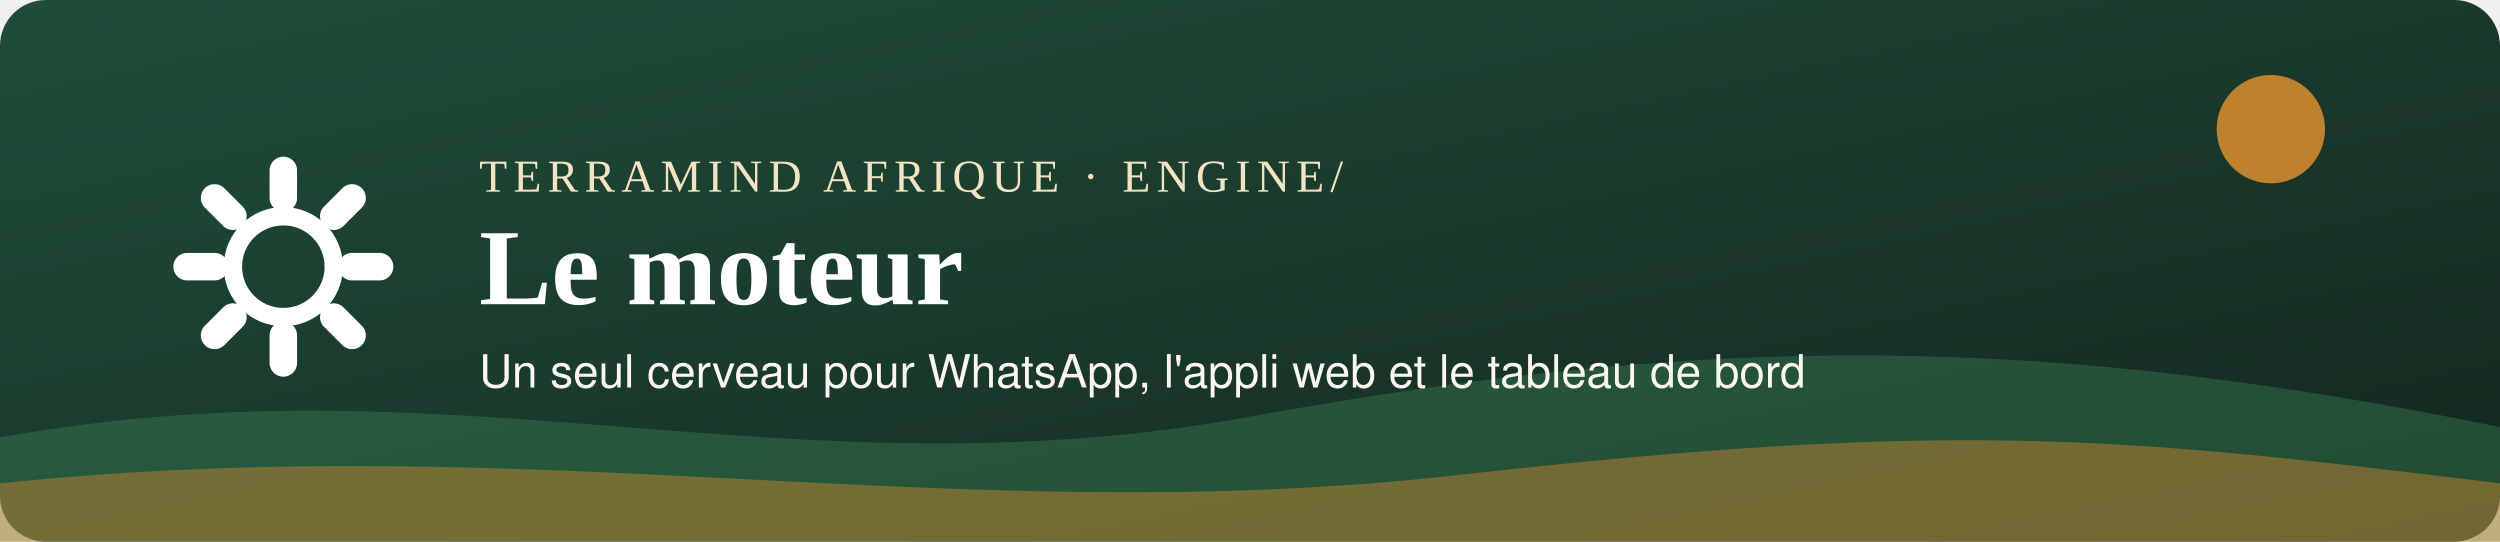
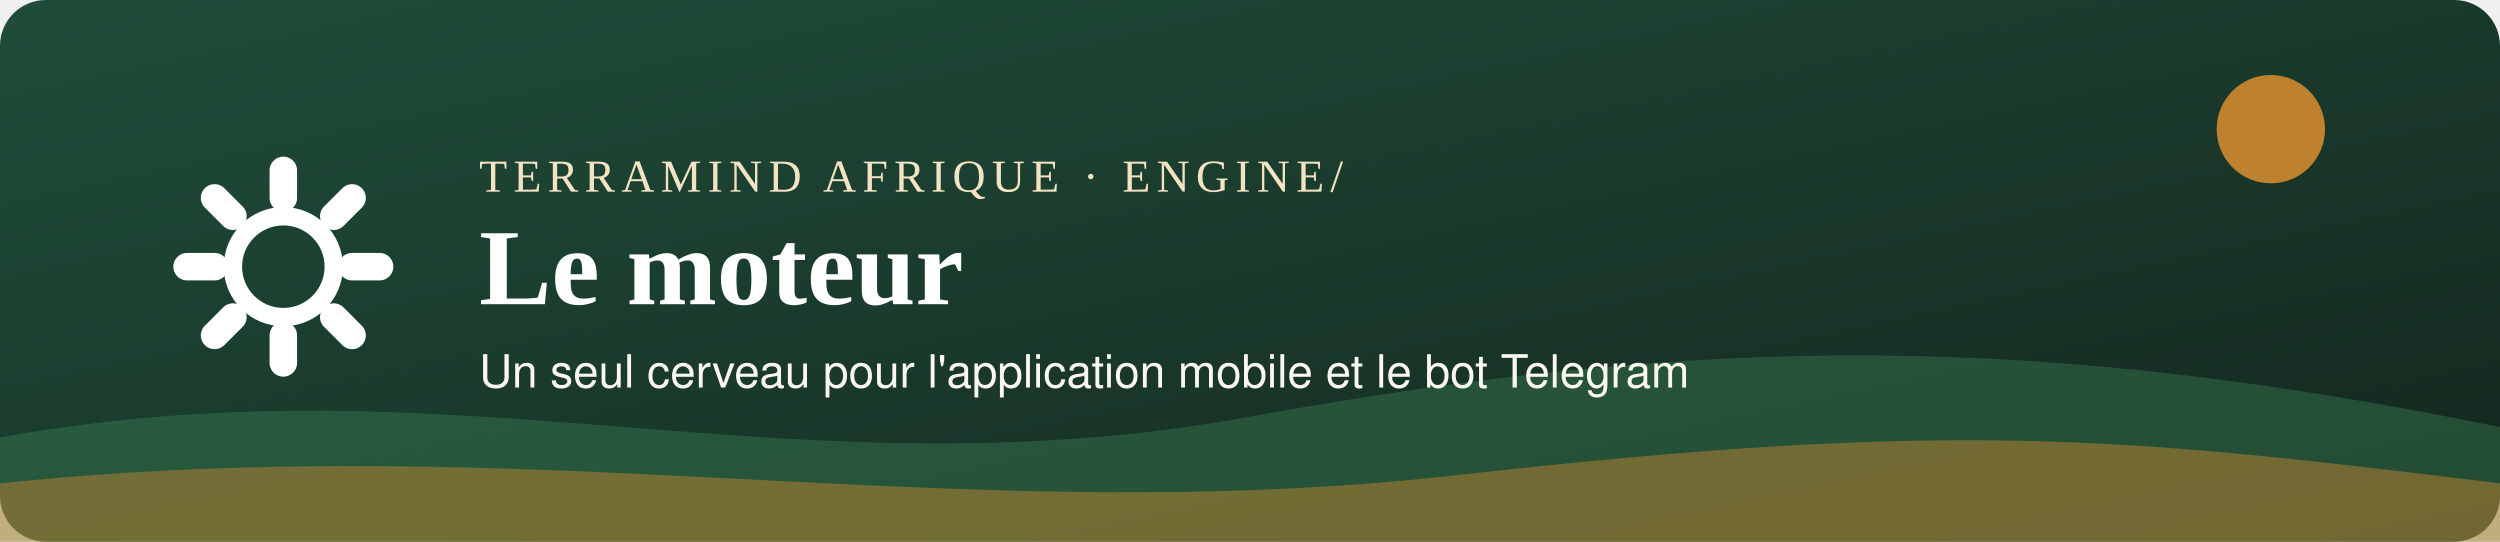
- <svg xmlns="http://www.w3.org/2000/svg" width="1200" height="260" viewBox="0 0 1200 260" role="img" aria-label="Le moteur : Un seul cerveau pour WhatsApp, l'appli web et le tableau de bord">
+ <svg xmlns="http://www.w3.org/2000/svg" width="1200" height="260" viewBox="0 0 1200 260" role="img" aria-label="Le moteur : Un seul cerveau pour l'application mobile et le bot Telegram">
  <defs>
    <linearGradient id="fond" x1="0" y1="0" x2="1" y2="1">
      <stop offset="0" stop-color="#1f4d3a" />
      <stop offset="1" stop-color="#14261d" />
    </linearGradient>
  </defs>
  <rect width="1200" height="260" rx="22" fill="url(#fond)" />
  <path d="M0 210 C 220 170 380 240 600 200 S 980 160 1200 205 V260 H0z" fill="#3f8f5f" opacity="0.35" />
  <path d="M0 232 C 260 205 460 255 700 228 S 1020 210 1200 232 V260 H0z" fill="#d08a2e" opacity="0.45" />
  <circle cx="1090" cy="62" r="26" fill="#d08a2e" opacity="0.9" />
  <g transform="translate(70 62) scale(1.1)">
    <circle cx="60" cy="60" r="22" fill="none" stroke="#fff" stroke-width="8" />
    <g stroke="#fff" stroke-width="12" stroke-linecap="round">
      <line x1="60" y1="18" x2="60" y2="30" />
      <line x1="60" y1="90" x2="60" y2="102" />
      <line x1="18" y1="60" x2="30" y2="60" />
      <line x1="90" y1="60" x2="102" y2="60" />
      <line x1="30" y1="30" x2="38" y2="38" />
      <line x1="82" y1="82" x2="90" y2="90" />
      <line x1="30" y1="90" x2="38" y2="82" />
      <line x1="82" y1="38" x2="90" y2="30" />
    </g>
  </g>
  <text x="230" y="92" font-family="Georgia, 'Times New Roman', serif" font-size="22" fill="#f3e3c3" letter-spacing="3">TERRAMIND AFRIQUE · ENGINE/</text>
  <text x="230" y="146" font-family="Georgia, 'Times New Roman', serif" font-size="52" font-weight="bold" fill="#ffffff">Le moteur</text>
-   <text x="230" y="186" font-family="Helvetica, Arial, sans-serif" font-size="22" fill="#fbf7ef">Un seul cerveau pour WhatsApp, l'appli web et le tableau de bord</text>
+   <text x="230" y="186" font-family="Helvetica, Arial, sans-serif" font-size="22" fill="#fbf7ef">Un seul cerveau pour l'application mobile et le bot Telegram</text>
</svg>
